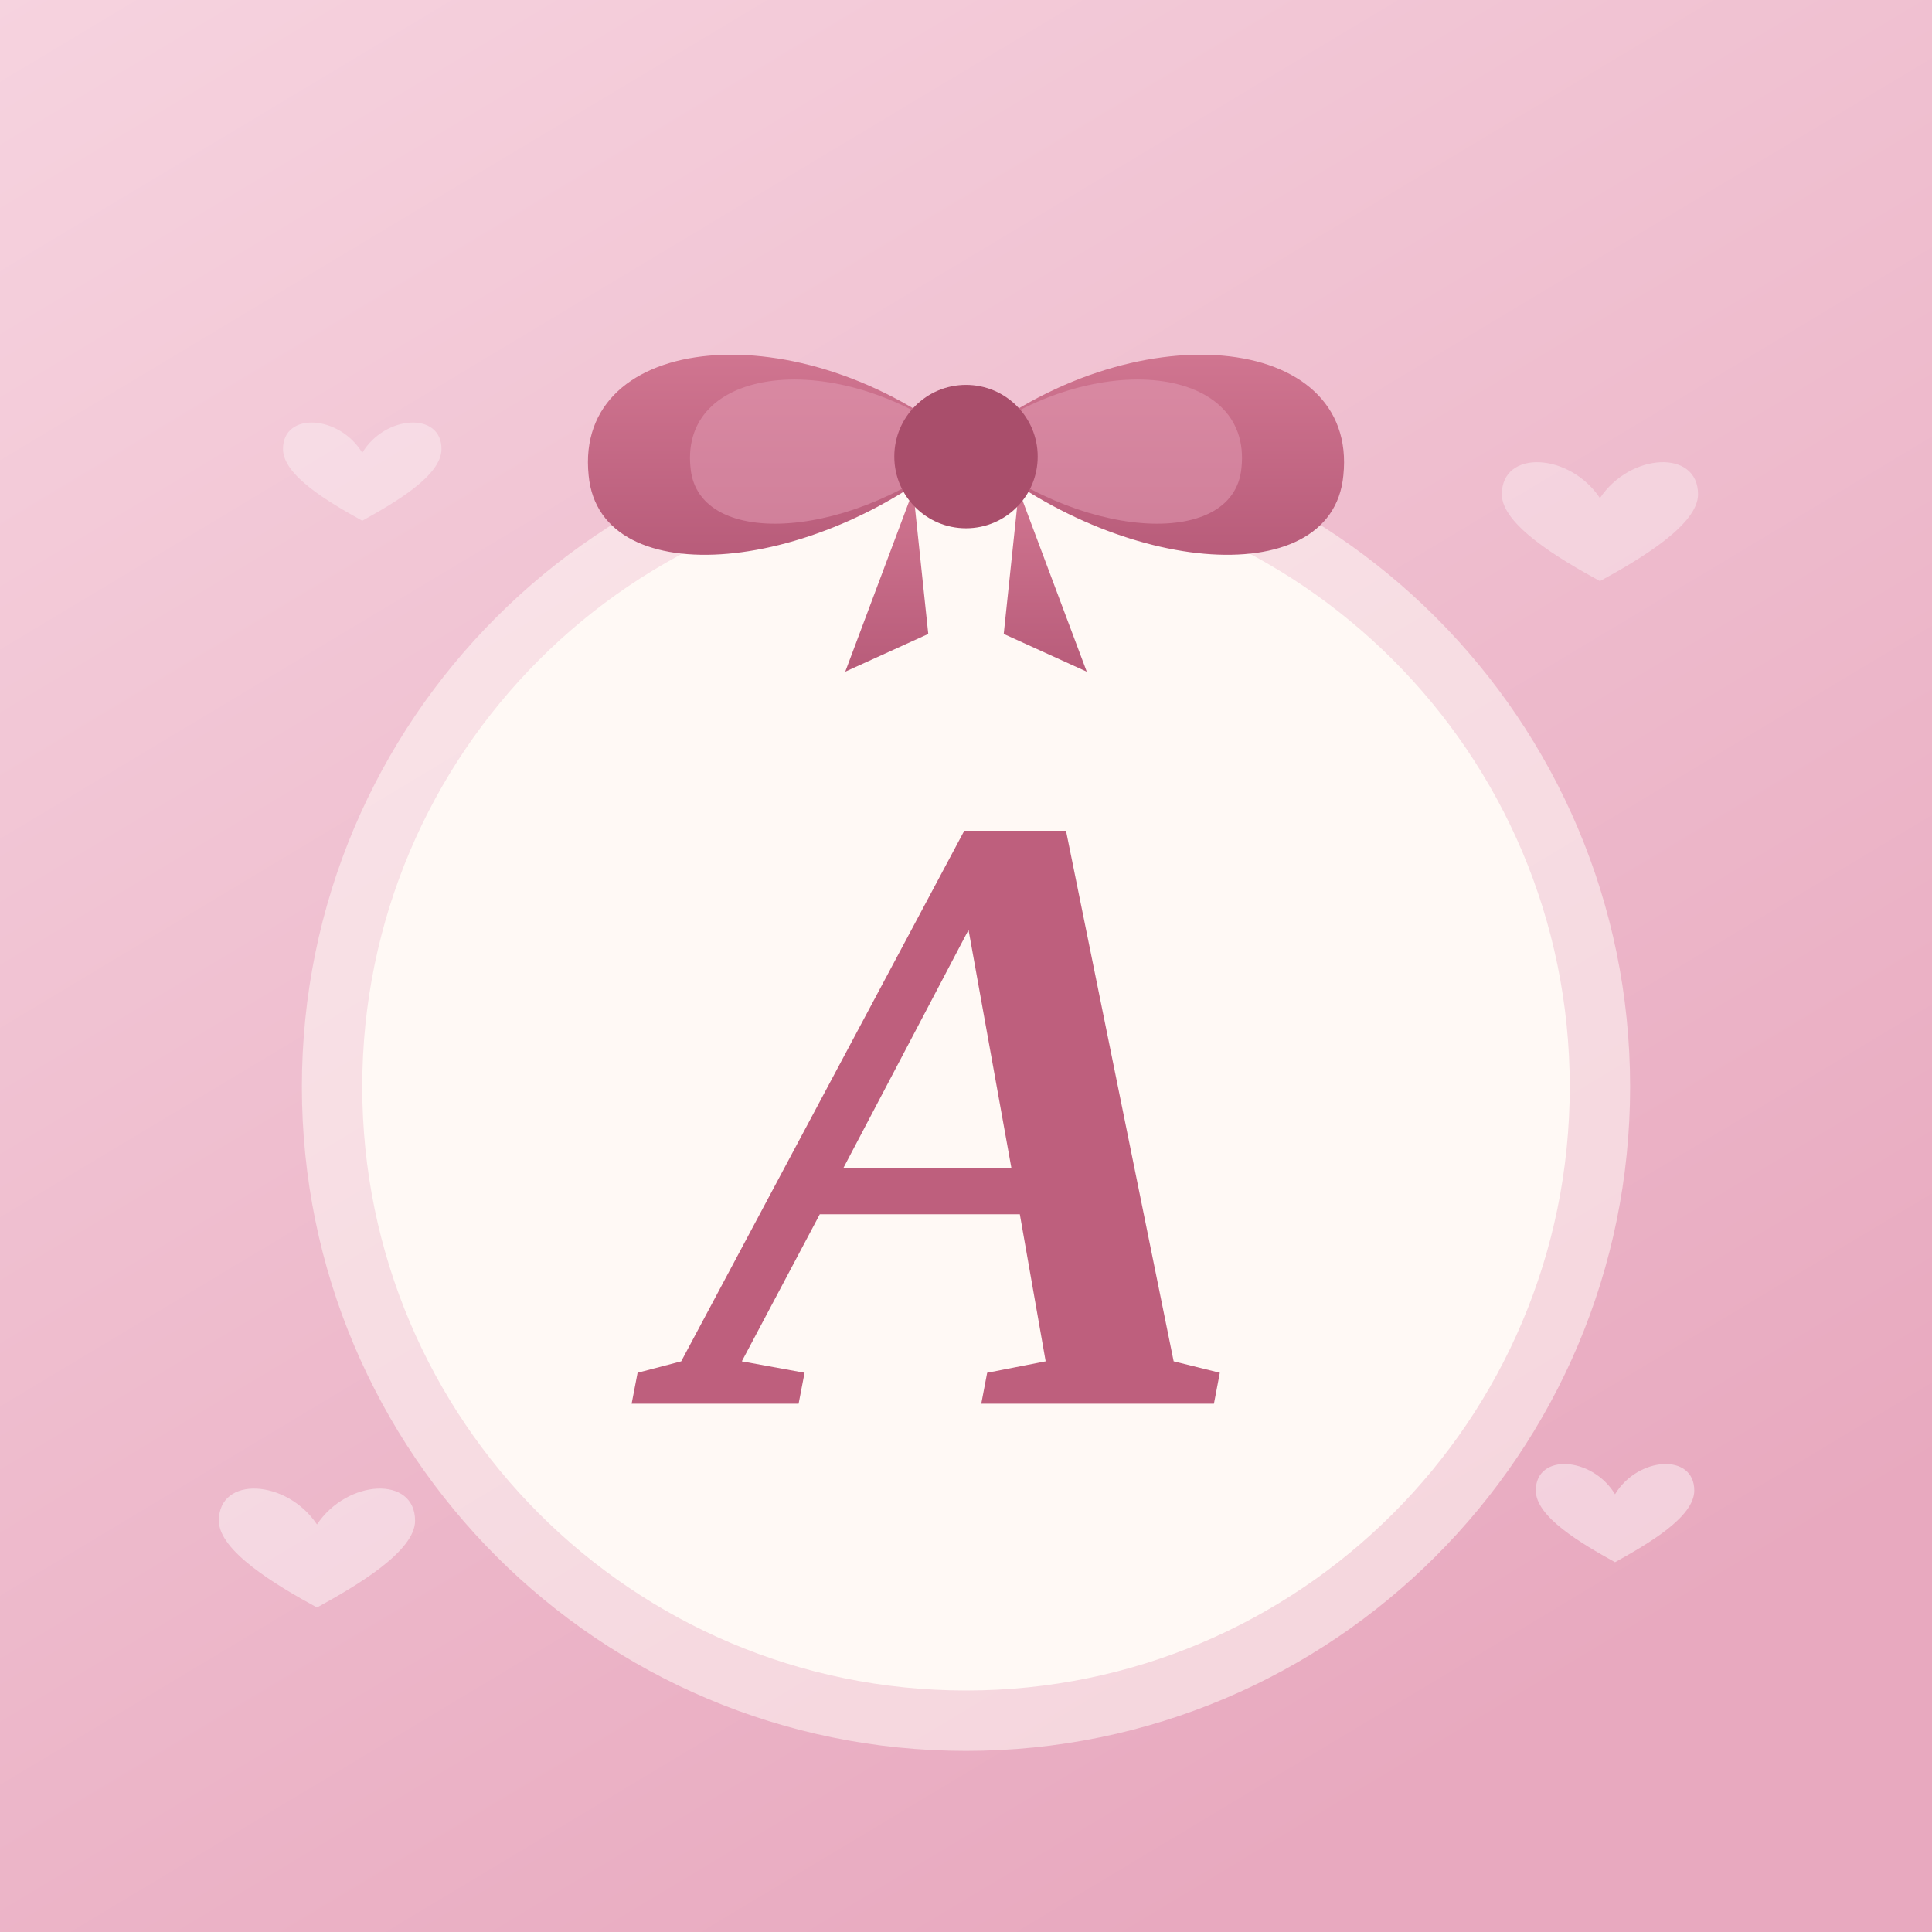
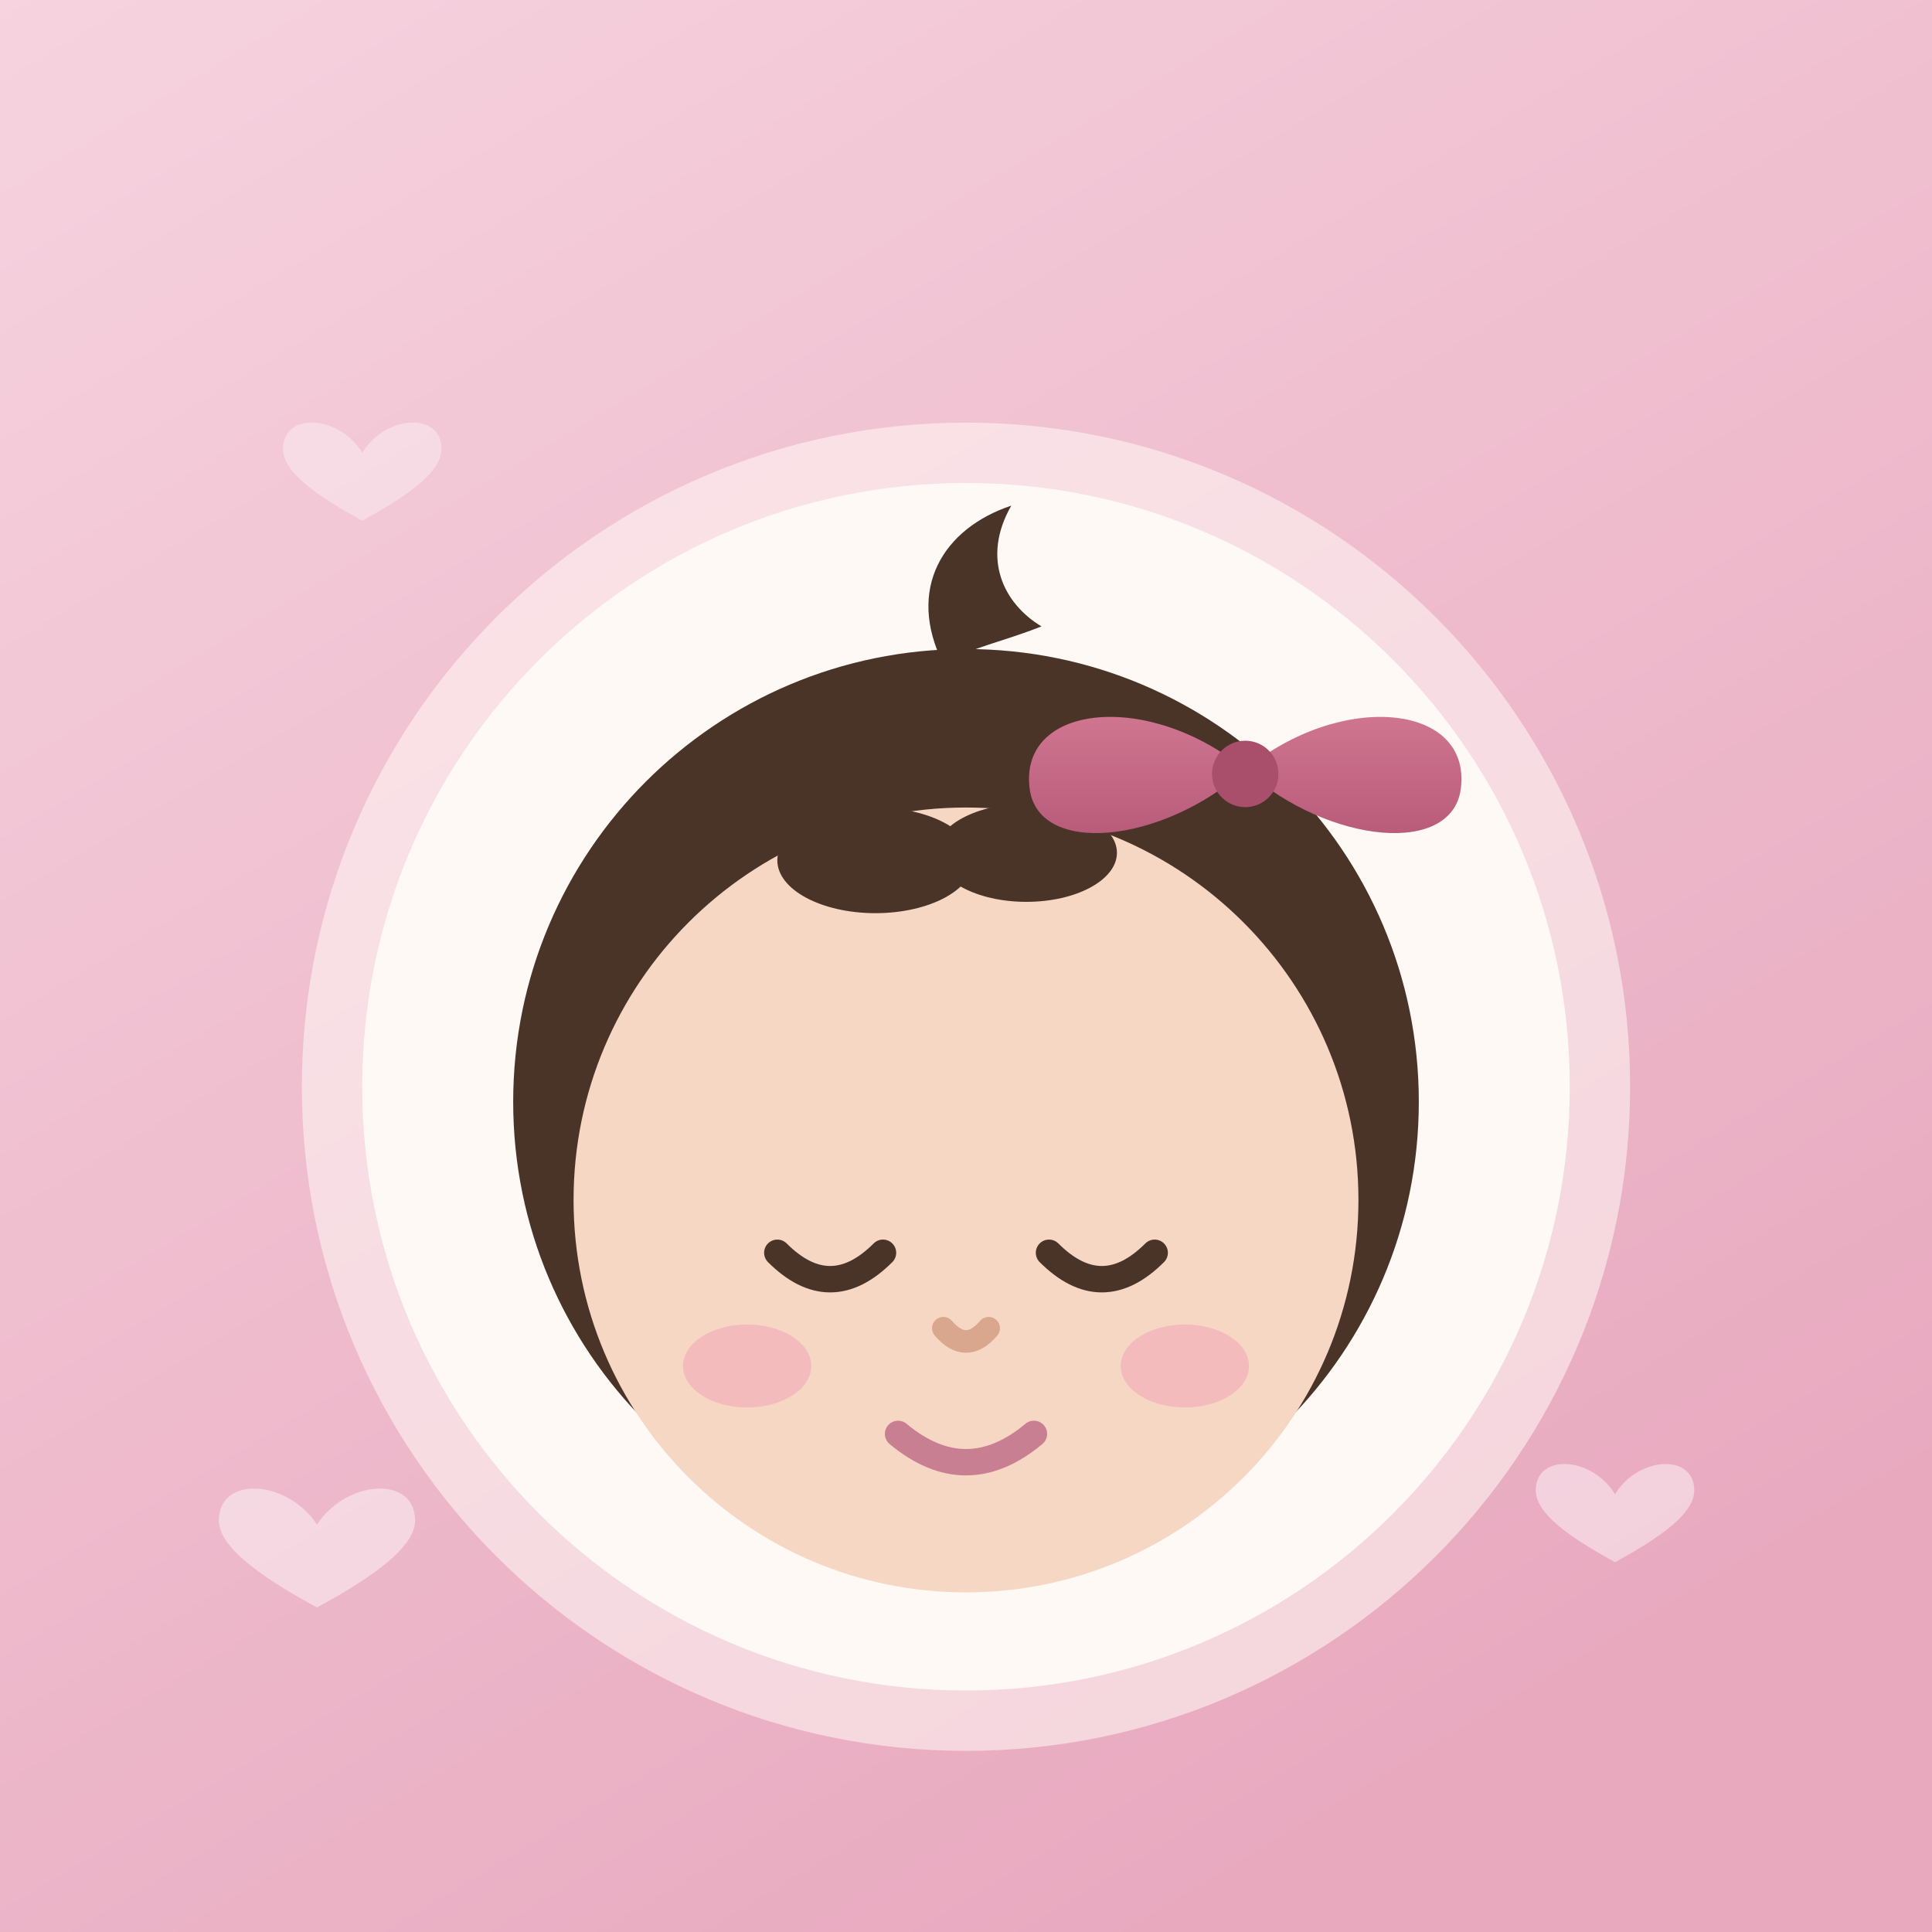
<svg xmlns="http://www.w3.org/2000/svg" width="512" height="512" viewBox="0 0 512 512">
  <defs>
    <linearGradient id="fundo" x1="0" y1="0" x2="0.6" y2="1">
      <stop offset="0" stop-color="#F6D3DF" />
      <stop offset="1" stop-color="#E8A9BF" />
    </linearGradient>
    <linearGradient id="laco" x1="0" y1="0" x2="0" y2="1">
      <stop offset="0" stop-color="#D07590" />
      <stop offset="1" stop-color="#B85C7A" />
    </linearGradient>
  </defs>
  <rect width="512" height="512" fill="url(#fundo)" />
  <path d="M84 404 c-8-12-26-13-26-1 c0 8 15 17 26 23 c11-6 26-15 26-23 c0-12-18-11-26 1z" fill="#FFFFFF" opacity="0.45" />
  <path d="M428 396 c-6-10-21-11-21-1 c0 7 12 14 21 19 c9-5 21-12 21-19 c0-10-15-9-21 1z" fill="#FFFFFF" opacity="0.45" />
  <path d="M96 120 c-6-10-21-11-21-1 c0 7 12 14 21 19 c9-5 21-12 21-19 c0-10-15-9-21 1z" fill="#FFFFFF" opacity="0.35" />
-   <path d="M424 132 c-8-12-26-13-26-1 c0 8 15 17 26 23 c11-6 26-15 26-23 c0-12-18-11-26 1z" fill="#FFFFFF" opacity="0.35" />
  <circle cx="256" cy="288" r="176" fill="#FFF9F5" opacity="0.55" />
  <circle cx="256" cy="288" r="160" fill="#FFF9F5" />
-   <text x="256" y="372" text-anchor="middle" font-family="Georgia, 'Times New Roman', serif" font-style="italic" font-weight="bold" font-size="230" fill="#BE5F7D">A</text>
-   <g>
-     <path d="M256 118 C 212 82, 152 88, 156 126 C 159 158, 218 152, 256 118 Z" fill="url(#laco)" />
-     <path d="M256 118 C 300 82, 360 88, 356 126 C 353 158, 294 152, 256 118 Z" fill="url(#laco)" />
-     <path d="M256 118 C 224 92, 180 96, 183 124 C 185 146, 227 143, 256 118 Z" fill="#E19AB2" opacity="0.55" />
-     <path d="M256 118 C 288 92, 332 96, 329 124 C 327 146, 285 143, 256 118 Z" fill="#E19AB2" opacity="0.55" />
-     <path d="M242 130 L 224 178 L 246 168 Z" fill="url(#laco)" />
-     <path d="M270 130 L 288 178 L 266 168 Z" fill="url(#laco)" />
-     <circle cx="256" cy="121" r="19" fill="#A94E6B" />
+   <g id="alice">
+     <circle cx="256" cy="292" r="120" fill="#4A3428" />
+     <path fill="#4A3428" d="M250 176 c-10-20 0-36 18-42 c-8 14 -2 26 8 32 c-10 4 -20 6 -26 10z" />
+     <circle cx="256" cy="318" r="104" fill="#F6D7C4" />
+     <ellipse cx="232" cy="228" rx="26" ry="14" fill="#4A3428" />
+     <ellipse cx="272" cy="226" rx="24" ry="13" fill="#4A3428" />
+     <path d="M206 332 q14 14 28 0" fill="none" stroke="#4A3428" stroke-width="7" stroke-linecap="round" />
+     <path d="M278 332 q14 14 28 0" fill="none" stroke="#4A3428" stroke-width="7" stroke-linecap="round" />
+     <ellipse cx="198" cy="362" rx="17" ry="11" fill="#F1A9B8" opacity="0.6" />
+     <ellipse cx="314" cy="362" rx="17" ry="11" fill="#F1A9B8" opacity="0.6" />
+     <path d="M250 352 q6 7 12 0" fill="none" stroke="#D9A78E" stroke-width="6" stroke-linecap="round" />
+     <path d="M238 380 q18 15 36 0" fill="none" stroke="#C97F92" stroke-width="7" stroke-linecap="round" />
+     <g transform="translate(330,204) scale(0.55)">
+       <path d="M0 0 C -46 -38, -108 -32, -104 8 C -101 42, -40 36, 0 0 Z" fill="url(#laco)" />
+       <path d="M0 0 C 46 -38, 108 -32, 104 8 C 101 42, 40 36, 0 0 Z" fill="url(#laco)" />
+       <circle cx="0" cy="2" r="16" fill="#A94E6B" />
+     </g>
  </g>
</svg>
